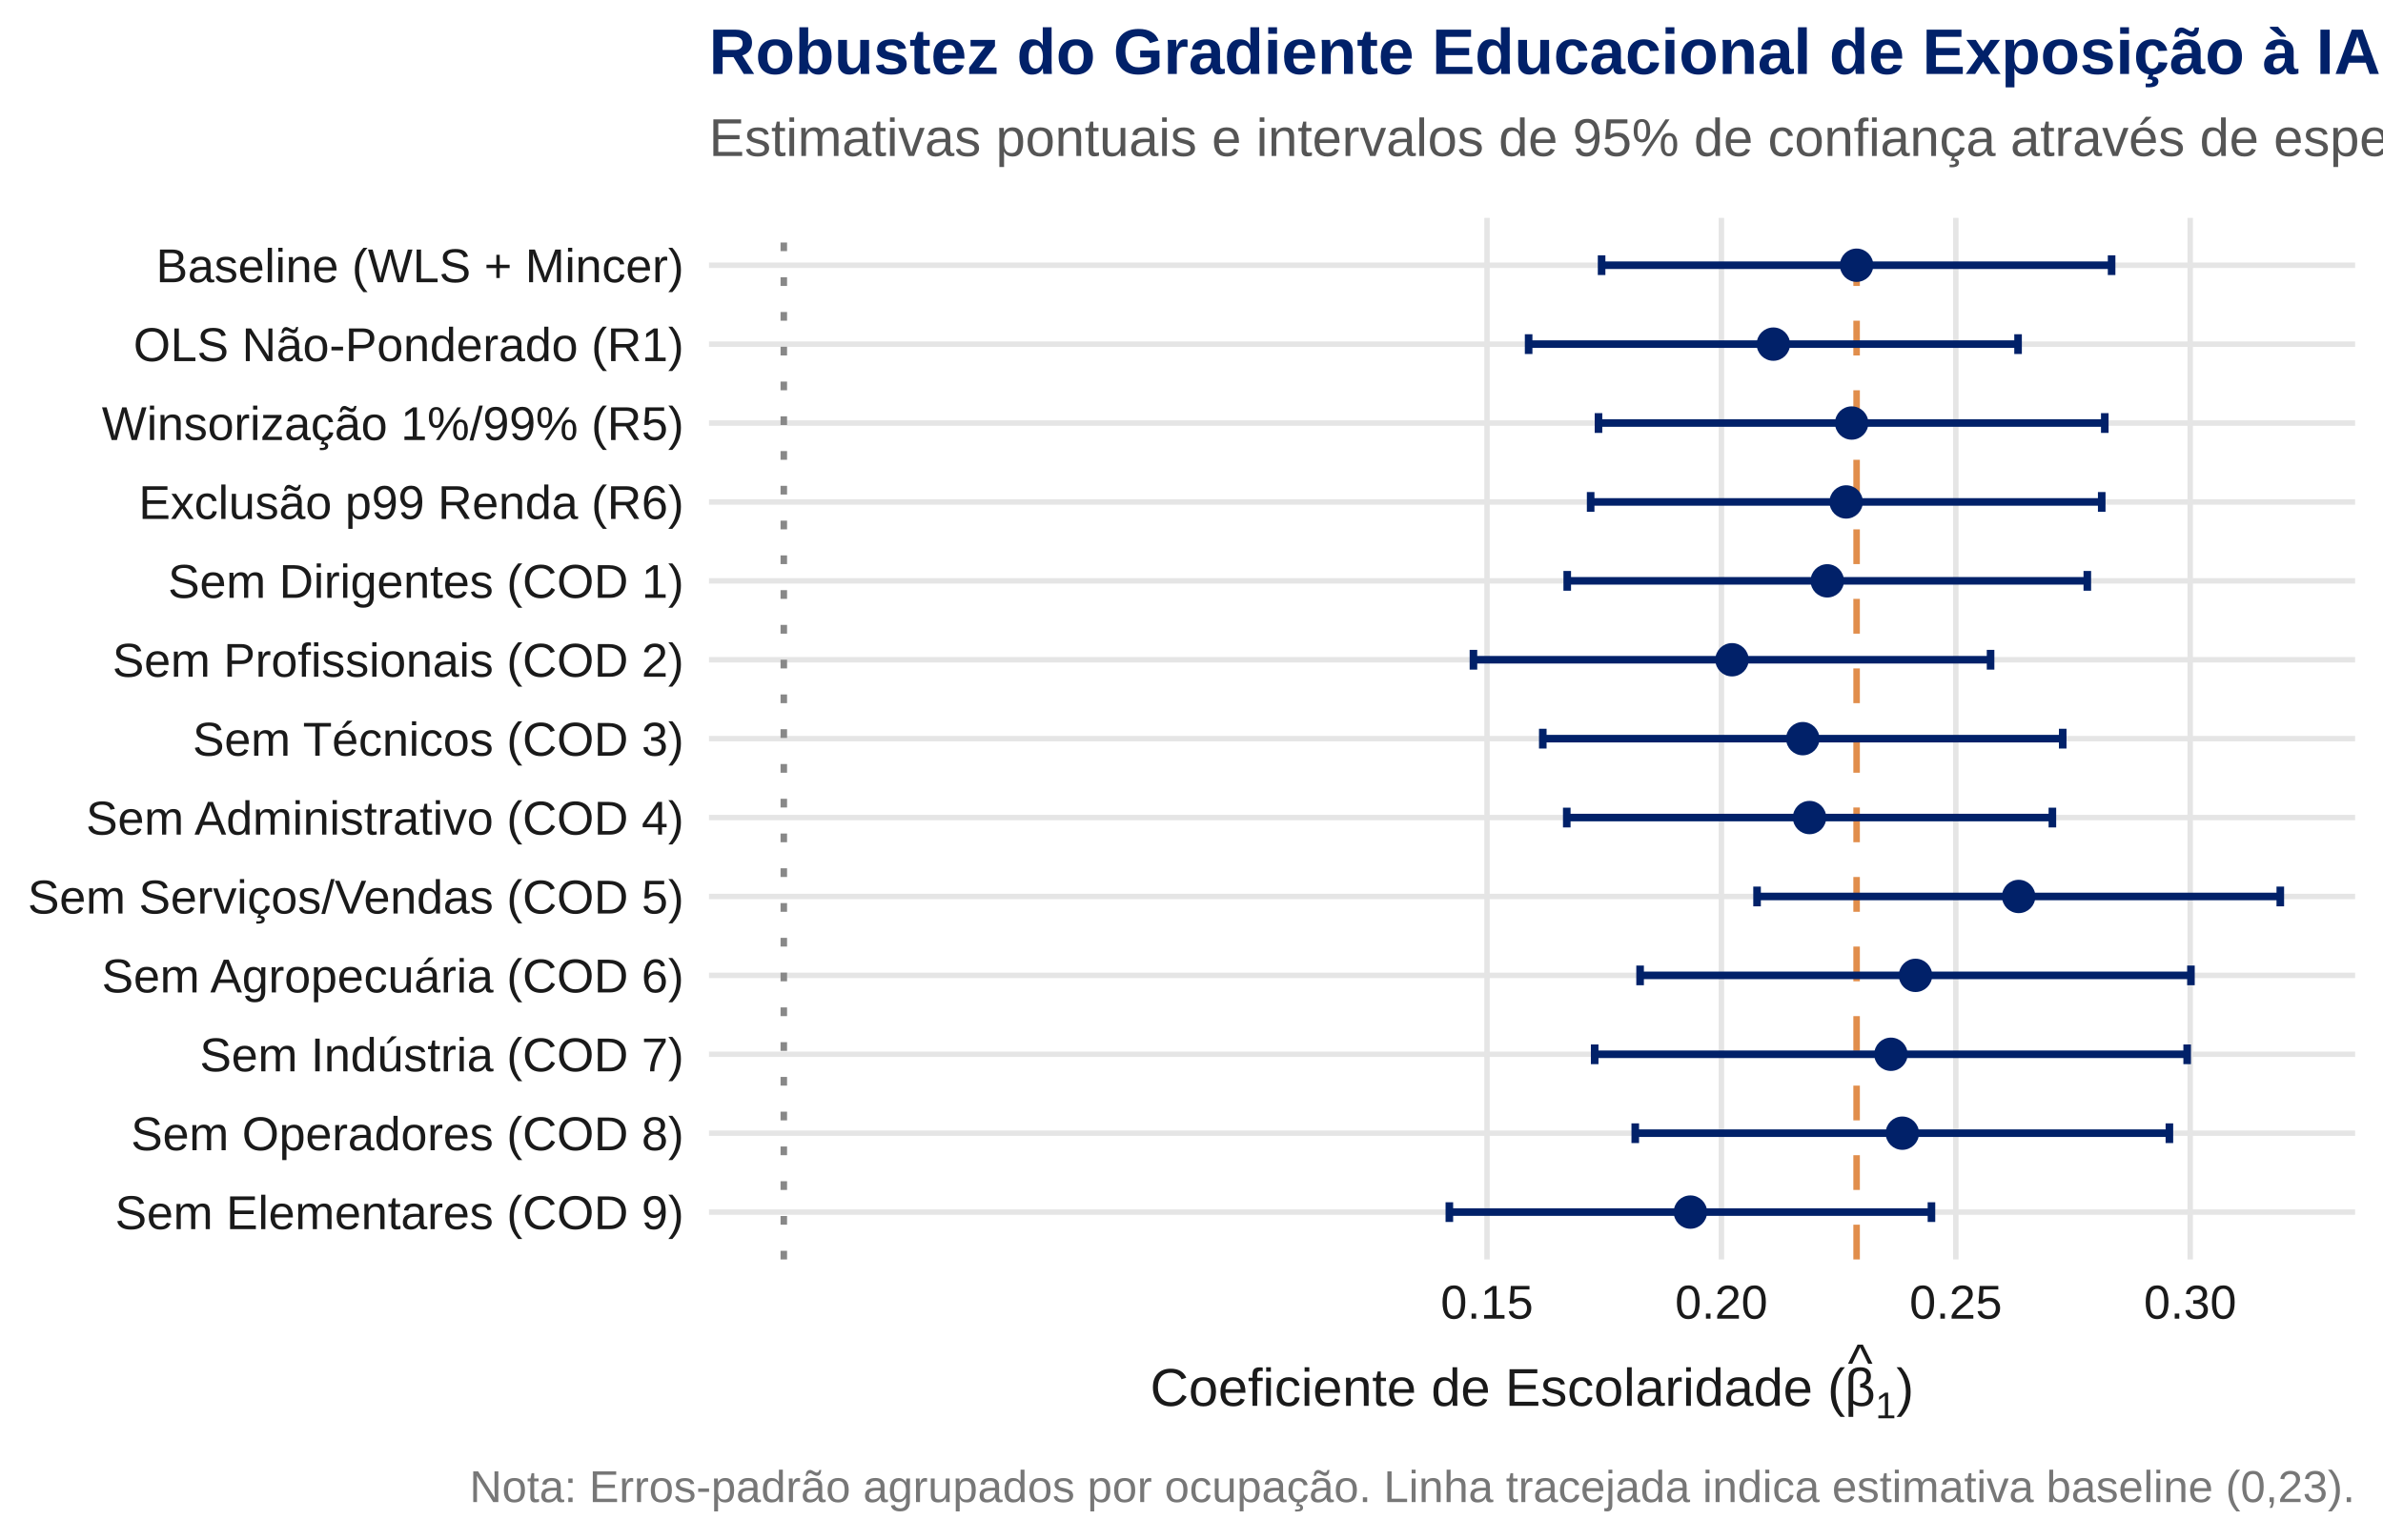
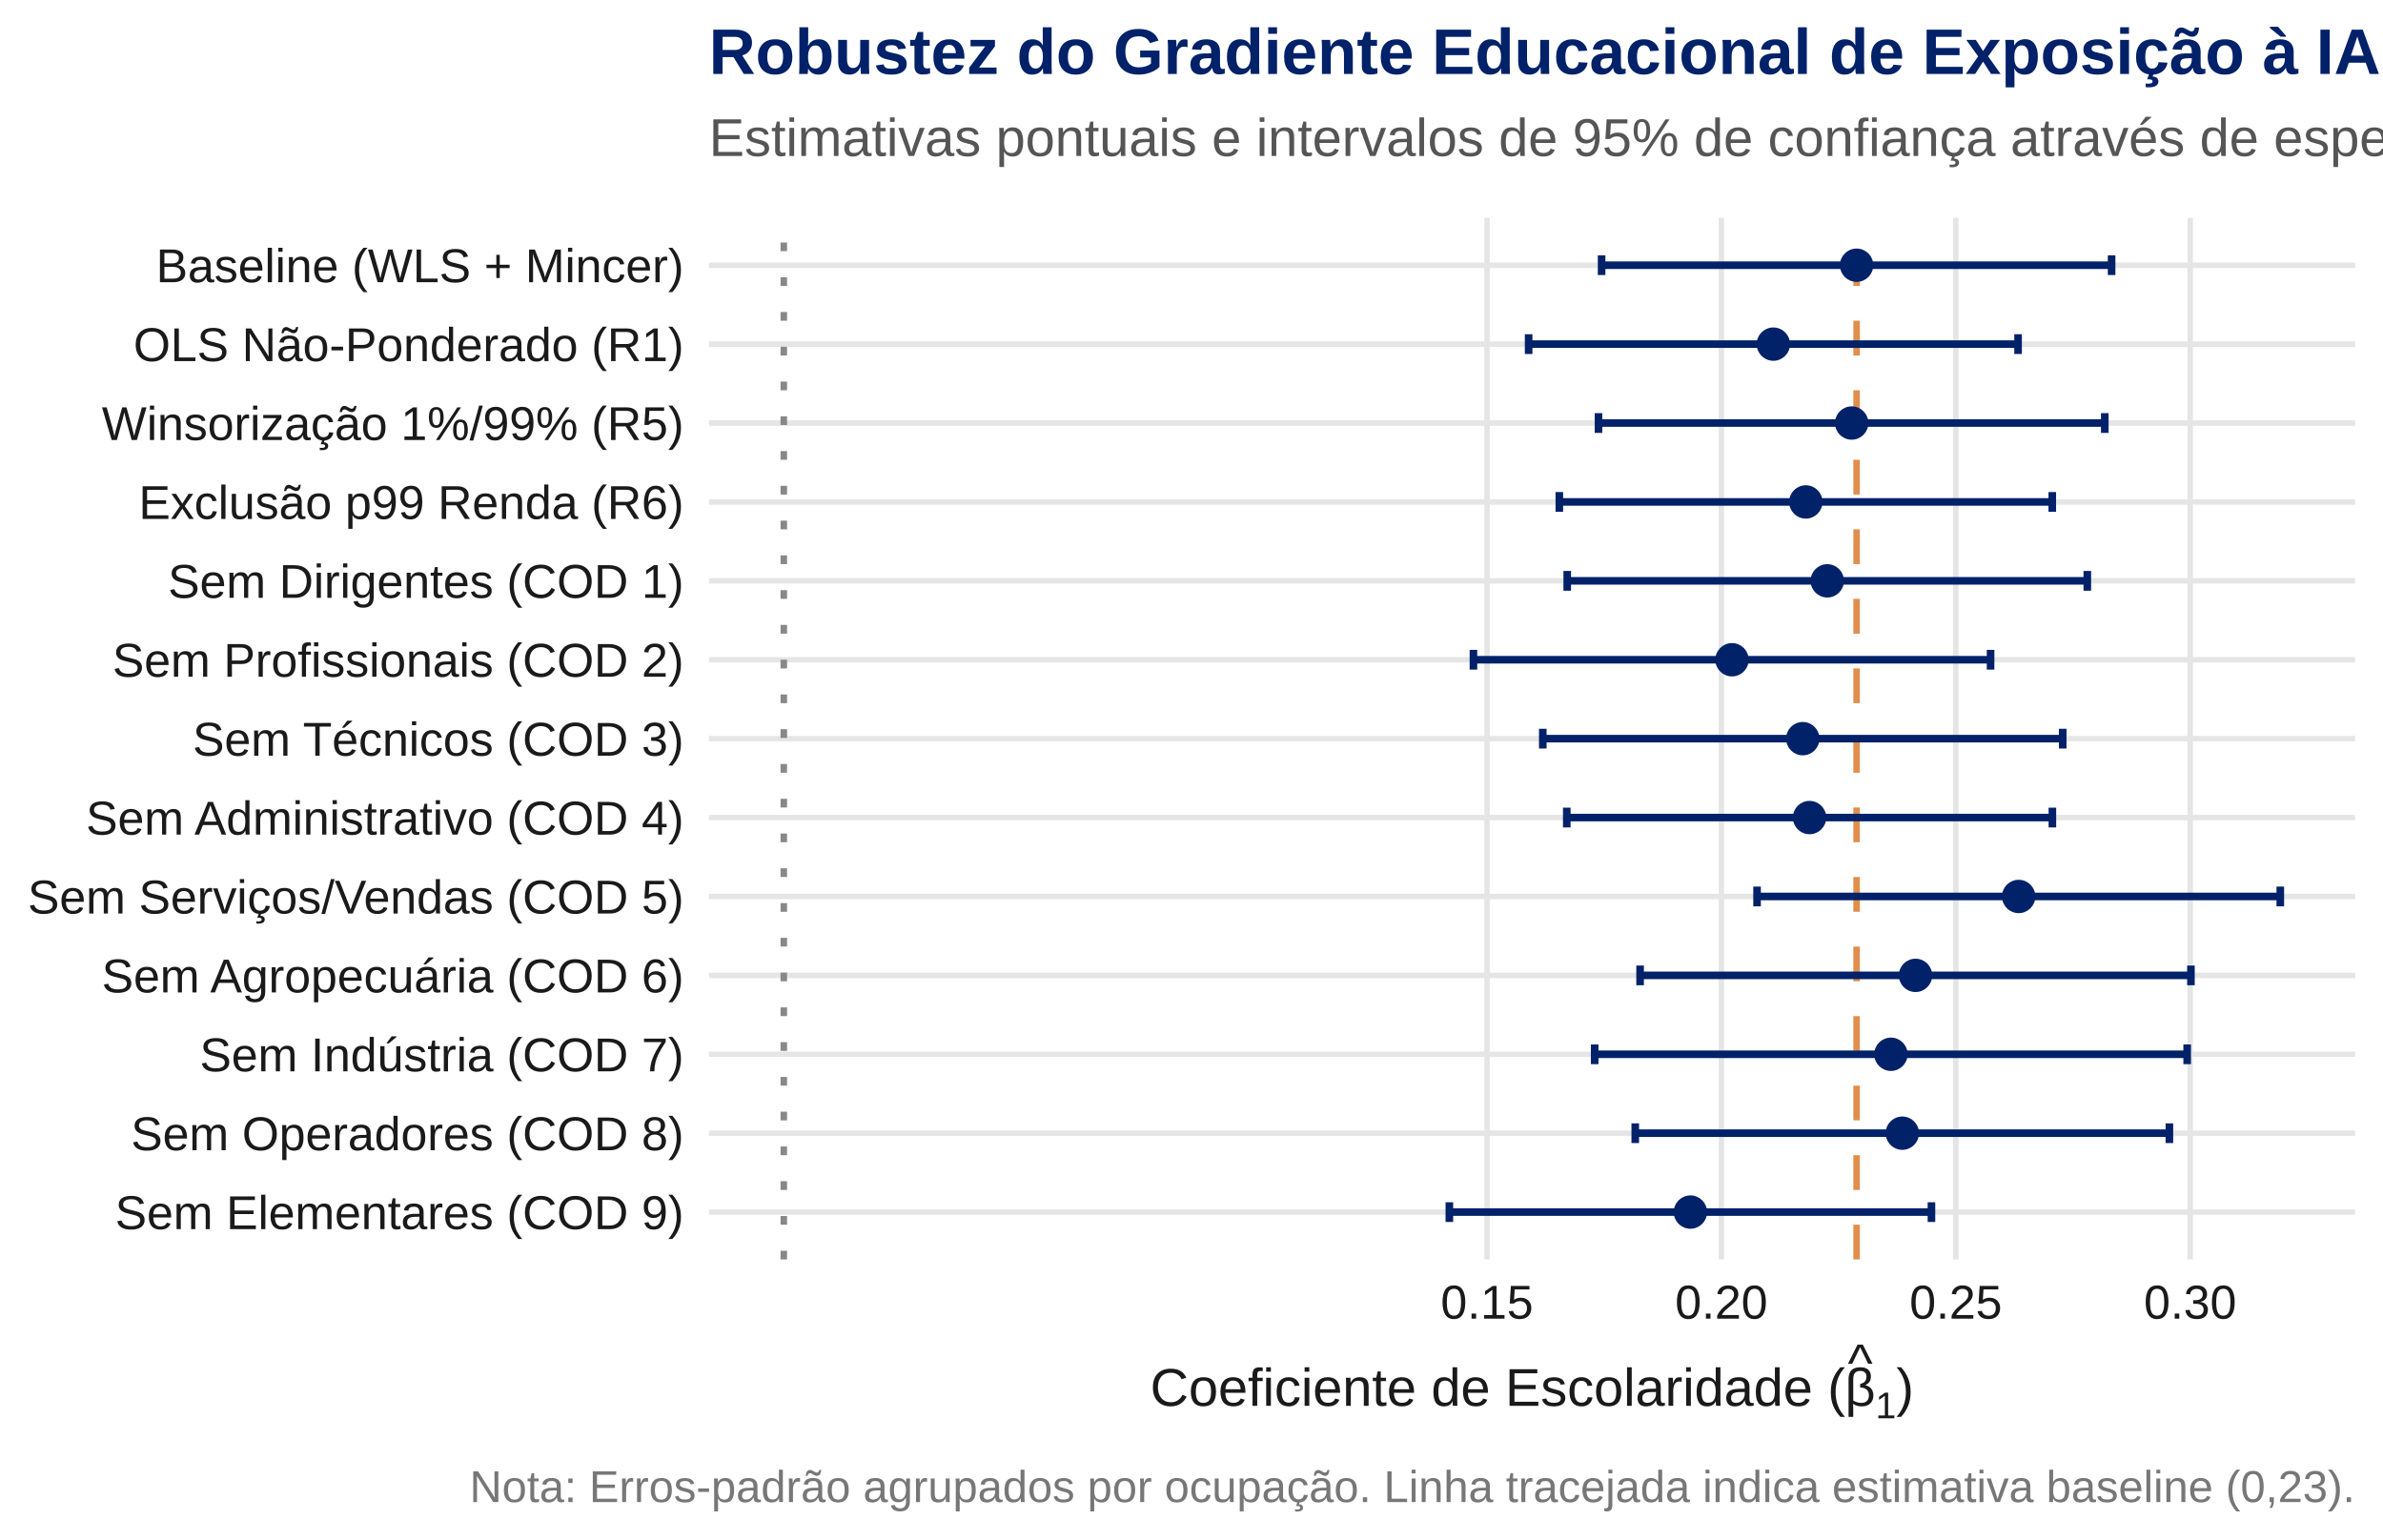
<svg xmlns="http://www.w3.org/2000/svg" width="468.00pt" height="302.40pt" viewBox="0 0 468.00 302.40">
  <g class="svglite">
    <defs>
      <style type="text/css">
    .svglite line, .svglite polyline, .svglite polygon, .svglite path, .svglite rect, .svglite circle {
      fill: none;
      stroke: #000000;
      stroke-linecap: round;
      stroke-linejoin: round;
      stroke-miterlimit: 10.00;
    }
    .svglite text {
      white-space: pre;
    }
    .svglite g.glyphgroup path {
      fill: inherit;
      stroke: none;
    }
  </style>
    </defs>
    <rect width="100%" height="100%" style="stroke: none; fill: none;" />
    <defs>
      <clipPath id="cpMC4wMHw0NjguMDB8MC4wMHwzMDIuNDA=">
        <rect x="0.00" y="0.00" width="468.00" height="302.40" />
      </clipPath>
    </defs>
    <g clip-path="url(#cpMC4wMHw0NjguMDB8MC4wMHwzMDIuNDA=)">
      <rect x="0.00" y="-0" width="468.00" height="302.40" style="stroke-width: 1.07; stroke: none;" />
    </g>
    <defs>
      <clipPath id="cpMTM5LjI0fDQ2Mi41Mnw0Mi44MHwyNDcuNDE=">
        <rect x="139.24" y="42.80" width="323.28" height="204.61" />
      </clipPath>
    </defs>
    <g clip-path="url(#cpMTM5LjI0fDQ2Mi41Mnw0Mi44MHwyNDcuNDE=)">
      <rect x="139.24" y="42.80" width="323.28" height="204.61" style="stroke-width: 1.07; stroke: none;" />
      <polyline points="139.24,238.10 462.52,238.10 " style="stroke-width: 1.07; stroke: #E5E5E5; stroke-linecap: butt;" />
      <polyline points="139.24,222.60 462.52,222.60 " style="stroke-width: 1.07; stroke: #E5E5E5; stroke-linecap: butt;" />
      <polyline points="139.24,207.10 462.52,207.10 " style="stroke-width: 1.07; stroke: #E5E5E5; stroke-linecap: butt;" />
      <polyline points="139.24,191.60 462.52,191.60 " style="stroke-width: 1.07; stroke: #E5E5E5; stroke-linecap: butt;" />
      <polyline points="139.24,176.10 462.52,176.10 " style="stroke-width: 1.07; stroke: #E5E5E5; stroke-linecap: butt;" />
      <polyline points="139.24,160.60 462.52,160.60 " style="stroke-width: 1.07; stroke: #E5E5E5; stroke-linecap: butt;" />
      <polyline points="139.24,145.10 462.52,145.10 " style="stroke-width: 1.07; stroke: #E5E5E5; stroke-linecap: butt;" />
      <polyline points="139.24,129.60 462.52,129.60 " style="stroke-width: 1.07; stroke: #E5E5E5; stroke-linecap: butt;" />
      <polyline points="139.24,114.10 462.52,114.10 " style="stroke-width: 1.07; stroke: #E5E5E5; stroke-linecap: butt;" />
      <polyline points="139.24,98.60 462.52,98.60 " style="stroke-width: 1.07; stroke: #E5E5E5; stroke-linecap: butt;" />
      <polyline points="139.24,83.10 462.52,83.10 " style="stroke-width: 1.07; stroke: #E5E5E5; stroke-linecap: butt;" />
      <polyline points="139.24,67.60 462.52,67.60 " style="stroke-width: 1.07; stroke: #E5E5E5; stroke-linecap: butt;" />
      <polyline points="139.24,52.10 462.52,52.10 " style="stroke-width: 1.07; stroke: #E5E5E5; stroke-linecap: butt;" />
      <polyline points="292.04,247.41 292.04,42.80 " style="stroke-width: 1.07; stroke: #E5E5E5; stroke-linecap: butt;" />
      <polyline points="338.07,247.41 338.07,42.80 " style="stroke-width: 1.07; stroke: #E5E5E5; stroke-linecap: butt;" />
      <polyline points="384.11,247.41 384.11,42.80 " style="stroke-width: 1.07; stroke: #E5E5E5; stroke-linecap: butt;" />
      <polyline points="430.14,247.41 430.14,42.80 " style="stroke-width: 1.07; stroke: #E5E5E5; stroke-linecap: butt;" />
      <line x1="153.93" y1="247.41" x2="153.93" y2="42.80" style="stroke-width: 1.28; stroke: #888888; stroke-dasharray: 1.71,5.12; stroke-linecap: butt;" />
      <line x1="364.62" y1="247.41" x2="364.62" y2="42.80" style="stroke-width: 1.28; stroke: #D55E00; stroke-opacity: 0.70; stroke-dasharray: 6.83,6.83; stroke-linecap: butt;" />
      <polyline points="414.70,54.03 414.70,50.16 " style="stroke-width: 1.49; stroke: #012169; stroke-linecap: butt;" />
      <polyline points="414.70,52.10 314.54,52.10 " style="stroke-width: 1.49; stroke: #012169; stroke-linecap: butt;" />
      <polyline points="314.54,54.03 314.54,50.16 " style="stroke-width: 1.49; stroke: #012169; stroke-linecap: butt;" />
      <polyline points="396.33,69.54 396.33,65.66 " style="stroke-width: 1.49; stroke: #012169; stroke-linecap: butt;" />
      <polyline points="396.33,67.60 300.21,67.60 " style="stroke-width: 1.49; stroke: #012169; stroke-linecap: butt;" />
      <polyline points="300.21,69.54 300.21,65.66 " style="stroke-width: 1.49; stroke: #012169; stroke-linecap: butt;" />
      <polyline points="413.36,85.04 413.36,81.16 " style="stroke-width: 1.49; stroke: #012169; stroke-linecap: butt;" />
      <polyline points="413.36,83.10 313.93,83.10 " style="stroke-width: 1.49; stroke: #012169; stroke-linecap: butt;" />
      <polyline points="313.93,85.04 313.93,81.16 " style="stroke-width: 1.49; stroke: #012169; stroke-linecap: butt;" />
-       <polyline points="412.76,100.54 412.76,96.66 " style="stroke-width: 1.49; stroke: #012169; stroke-linecap: butt;" />
-       <polyline points="412.76,98.60 312.39,98.60 " style="stroke-width: 1.49; stroke: #012169; stroke-linecap: butt;" />
-       <polyline points="312.39,100.54 312.39,96.66 " style="stroke-width: 1.49; stroke: #012169; stroke-linecap: butt;" />
+       <polyline points="403.05,100.54 403.05,96.66 " style="stroke-width: 1.49; stroke: #012169; stroke-linecap: butt;" />
+       <polyline points="403.05,98.60 306.24,98.60 " style="stroke-width: 1.49; stroke: #012169; stroke-linecap: butt;" />
+       <polyline points="306.24,100.54 306.24,96.66 " style="stroke-width: 1.49; stroke: #012169; stroke-linecap: butt;" />
      <polyline points="409.93,116.04 409.93,112.16 " style="stroke-width: 1.49; stroke: #012169; stroke-linecap: butt;" />
      <polyline points="409.93,114.10 307.79,114.10 " style="stroke-width: 1.49; stroke: #012169; stroke-linecap: butt;" />
      <polyline points="307.79,116.04 307.79,112.16 " style="stroke-width: 1.49; stroke: #012169; stroke-linecap: butt;" />
      <polyline points="390.93,131.54 390.93,127.66 " style="stroke-width: 1.49; stroke: #012169; stroke-linecap: butt;" />
      <polyline points="390.93,129.60 289.37,129.60 " style="stroke-width: 1.49; stroke: #012169; stroke-linecap: butt;" />
      <polyline points="289.37,131.54 289.37,127.66 " style="stroke-width: 1.49; stroke: #012169; stroke-linecap: butt;" />
      <polyline points="405.10,147.04 405.10,143.16 " style="stroke-width: 1.49; stroke: #012169; stroke-linecap: butt;" />
      <polyline points="405.10,145.10 302.99,145.10 " style="stroke-width: 1.49; stroke: #012169; stroke-linecap: butt;" />
      <polyline points="302.99,147.04 302.99,143.16 " style="stroke-width: 1.49; stroke: #012169; stroke-linecap: butt;" />
      <polyline points="403.07,162.54 403.07,158.66 " style="stroke-width: 1.49; stroke: #012169; stroke-linecap: butt;" />
      <polyline points="403.07,160.60 307.70,160.60 " style="stroke-width: 1.49; stroke: #012169; stroke-linecap: butt;" />
      <polyline points="307.70,162.54 307.70,158.66 " style="stroke-width: 1.49; stroke: #012169; stroke-linecap: butt;" />
      <polyline points="447.83,178.04 447.83,174.16 " style="stroke-width: 1.49; stroke: #012169; stroke-linecap: butt;" />
      <polyline points="447.83,176.10 345.07,176.10 " style="stroke-width: 1.49; stroke: #012169; stroke-linecap: butt;" />
      <polyline points="345.07,178.04 345.07,174.16 " style="stroke-width: 1.49; stroke: #012169; stroke-linecap: butt;" />
      <polyline points="430.28,193.54 430.28,189.67 " style="stroke-width: 1.49; stroke: #012169; stroke-linecap: butt;" />
      <polyline points="430.28,191.60 322.10,191.60 " style="stroke-width: 1.49; stroke: #012169; stroke-linecap: butt;" />
      <polyline points="322.10,193.54 322.10,189.67 " style="stroke-width: 1.49; stroke: #012169; stroke-linecap: butt;" />
      <polyline points="429.54,209.04 429.54,205.17 " style="stroke-width: 1.49; stroke: #012169; stroke-linecap: butt;" />
      <polyline points="429.54,207.10 313.18,207.10 " style="stroke-width: 1.49; stroke: #012169; stroke-linecap: butt;" />
      <polyline points="313.18,209.04 313.18,205.17 " style="stroke-width: 1.49; stroke: #012169; stroke-linecap: butt;" />
      <polyline points="426.05,224.54 426.05,220.67 " style="stroke-width: 1.49; stroke: #012169; stroke-linecap: butt;" />
      <polyline points="426.05,222.60 321.15,222.60 " style="stroke-width: 1.49; stroke: #012169; stroke-linecap: butt;" />
      <polyline points="321.15,224.54 321.15,220.67 " style="stroke-width: 1.49; stroke: #012169; stroke-linecap: butt;" />
      <polyline points="379.32,240.04 379.32,236.17 " style="stroke-width: 1.49; stroke: #012169; stroke-linecap: butt;" />
      <polyline points="379.32,238.10 284.64,238.10 " style="stroke-width: 1.49; stroke: #012169; stroke-linecap: butt;" />
      <polyline points="284.64,240.04 284.64,236.17 " style="stroke-width: 1.49; stroke: #012169; stroke-linecap: butt;" />
      <circle cx="364.62" cy="52.10" r="2.92" style="stroke-width: 0.71; stroke: #012169; fill: #012169;" />
      <circle cx="348.27" cy="67.60" r="2.92" style="stroke-width: 0.71; stroke: #012169; fill: #012169;" />
      <circle cx="363.65" cy="83.10" r="2.92" style="stroke-width: 0.71; stroke: #012169; fill: #012169;" />
-       <circle cx="362.57" cy="98.60" r="2.92" style="stroke-width: 0.71; stroke: #012169; fill: #012169;" />
+       <circle cx="354.65" cy="98.60" r="2.92" style="stroke-width: 0.71; stroke: #012169; fill: #012169;" />
      <circle cx="358.86" cy="114.10" r="2.92" style="stroke-width: 0.71; stroke: #012169; fill: #012169;" />
      <circle cx="340.15" cy="129.60" r="2.92" style="stroke-width: 0.71; stroke: #012169; fill: #012169;" />
      <circle cx="354.05" cy="145.10" r="2.92" style="stroke-width: 0.71; stroke: #012169; fill: #012169;" />
      <circle cx="355.38" cy="160.60" r="2.92" style="stroke-width: 0.71; stroke: #012169; fill: #012169;" />
      <circle cx="396.45" cy="176.10" r="2.92" style="stroke-width: 0.71; stroke: #012169; fill: #012169;" />
      <circle cx="376.19" cy="191.60" r="2.92" style="stroke-width: 0.71; stroke: #012169; fill: #012169;" />
      <circle cx="371.36" cy="207.10" r="2.92" style="stroke-width: 0.71; stroke: #012169; fill: #012169;" />
      <circle cx="373.60" cy="222.60" r="2.92" style="stroke-width: 0.71; stroke: #012169; fill: #012169;" />
      <circle cx="331.98" cy="238.10" r="2.92" style="stroke-width: 0.71; stroke: #012169; fill: #012169;" />
    </g>
    <g clip-path="url(#cpMC4wMHw0NjguMDB8MC4wMHwzMDIuNDA=)">
      <text x="134.31" y="241.45" text-anchor="end" style="font-size: 9.35px;fill: #1A1A1A; font-family: &quot;Arial&quot;;" textLength="111.67px" lengthAdjust="spacingAndGlyphs">Sem Elementares (COD 9)</text>
      <text x="134.31" y="225.95" text-anchor="end" style="font-size: 9.35px;fill: #1A1A1A; font-family: &quot;Arial&quot;;" textLength="108.56px" lengthAdjust="spacingAndGlyphs">Sem Operadores (COD 8)</text>
      <text x="134.31" y="210.45" text-anchor="end" style="font-size: 9.35px;fill: #1A1A1A; font-family: &quot;Arial&quot;;" textLength="95.05px" lengthAdjust="spacingAndGlyphs">Sem Indústria (COD 7)</text>
      <text x="134.31" y="194.95" text-anchor="end" style="font-size: 9.35px;fill: #1A1A1A; font-family: &quot;Arial&quot;;" textLength="114.30px" lengthAdjust="spacingAndGlyphs">Sem Agropecuária (COD 6)</text>
      <text x="134.31" y="179.45" text-anchor="end" style="font-size: 9.35px;fill: #1A1A1A; font-family: &quot;Arial&quot;;" textLength="128.83px" lengthAdjust="spacingAndGlyphs">Sem Serviços/Vendas (COD 5)</text>
      <text x="134.31" y="163.95" text-anchor="end" style="font-size: 9.35px;fill: #1A1A1A; font-family: &quot;Arial&quot;;" textLength="117.38px" lengthAdjust="spacingAndGlyphs">Sem Administrativo (COD 4)</text>
      <text x="134.31" y="148.45" text-anchor="end" style="font-size: 9.35px;fill: #1A1A1A; font-family: &quot;Arial&quot;;" textLength="96.42px" lengthAdjust="spacingAndGlyphs">Sem Técnicos (COD 3)</text>
      <text x="134.31" y="132.94" text-anchor="end" style="font-size: 9.35px;fill: #1A1A1A; font-family: &quot;Arial&quot;;" textLength="112.19px" lengthAdjust="spacingAndGlyphs">Sem Profissionais (COD 2)</text>
      <text x="134.31" y="117.44" text-anchor="end" style="font-size: 9.35px;fill: #1A1A1A; font-family: &quot;Arial&quot;;" textLength="101.28px" lengthAdjust="spacingAndGlyphs">Sem Dirigentes (COD 1)</text>
      <text x="134.31" y="101.94" text-anchor="end" style="font-size: 9.35px;fill: #1A1A1A; font-family: &quot;Arial&quot;;" textLength="107.06px" lengthAdjust="spacingAndGlyphs">Exclusão p99 Renda (R6)</text>
      <text x="134.31" y="86.44" text-anchor="end" style="font-size: 9.35px;fill: #1A1A1A; font-family: &quot;Arial&quot;;" textLength="114.30px" lengthAdjust="spacingAndGlyphs">Winsorização 1%/99% (R5)</text>
      <text x="134.31" y="70.94" text-anchor="end" style="font-size: 9.35px;fill: #1A1A1A; font-family: &quot;Arial&quot;;" textLength="108.09px" lengthAdjust="spacingAndGlyphs">OLS Não-Ponderado (R1)</text>
      <text x="134.31" y="55.44" text-anchor="end" style="font-size: 9.35px;fill: #1A1A1A; font-family: &quot;Arial&quot;;" textLength="103.62px" lengthAdjust="spacingAndGlyphs">Baseline (WLS + Mincer)</text>
      <text x="292.04" y="259.03" text-anchor="middle" style="font-size: 9.35px;fill: #1A1A1A; font-family: &quot;Arial&quot;;" textLength="18.20px" lengthAdjust="spacingAndGlyphs">0.15</text>
      <text x="338.07" y="259.03" text-anchor="middle" style="font-size: 9.35px;fill: #1A1A1A; font-family: &quot;Arial&quot;;" textLength="18.20px" lengthAdjust="spacingAndGlyphs">0.20</text>
      <text x="384.11" y="259.03" text-anchor="middle" style="font-size: 9.35px;fill: #1A1A1A; font-family: &quot;Arial&quot;;" textLength="18.20px" lengthAdjust="spacingAndGlyphs">0.25</text>
      <text x="430.14" y="259.03" text-anchor="middle" style="font-size: 9.35px;fill: #1A1A1A; font-family: &quot;Arial&quot;;" textLength="18.20px" lengthAdjust="spacingAndGlyphs">0.30</text>
      <text x="225.89" y="276.16" style="font-size: 10.45px;fill: #1A1A1A; font-family: &quot;Arial&quot;;" textLength="136.44px" lengthAdjust="spacingAndGlyphs">Coeficiente de Escolaridade (</text>
      <text x="362.32" y="276.16" style="font-size: 10.45px;fill: #1A1A1A; font-family: &quot;Arial&quot;;" textLength="6.00px" lengthAdjust="spacingAndGlyphs">β</text>
      <text x="362.88" y="271.33" style="font-size: 10.45px;fill: #1A1A1A; font-family: &quot;Arial&quot;;" textLength="4.89px" lengthAdjust="spacingAndGlyphs">^</text>
      <text x="368.33" y="278.60" style="font-size: 7.31px;fill: #1A1A1A; font-family: &quot;Arial&quot;;" textLength="4.06px" lengthAdjust="spacingAndGlyphs">1</text>
      <text x="372.40" y="276.16" style="font-size: 10.45px;fill: #1A1A1A; font-family: &quot;Arial&quot;;" textLength="3.47px" lengthAdjust="spacingAndGlyphs">)</text>
      <text x="139.24" y="30.64" style="font-size: 10.45px;fill: #555555; font-family: &quot;Arial&quot;;" textLength="432.00px" lengthAdjust="spacingAndGlyphs">Estimativas pontuais e intervalos de 95% de confiança através de especificações alternativas</text>
      <text x="139.24" y="14.53" style="font-size: 12.65px; font-weight: bold;fill: #012169; font-family: &quot;Arial&quot;;" textLength="328.05px" lengthAdjust="spacingAndGlyphs">Robustez do Gradiente Educacional de Exposição à IA</text>
      <text x="462.52" y="295.07" text-anchor="end" style="font-size: 8.80px;fill: #777777; font-family: &quot;Arial&quot;;" textLength="369.98px" lengthAdjust="spacingAndGlyphs">Nota: Erros-padrão agrupados por ocupação. Linha tracejada indica estimativa baseline (0,23).</text>
    </g>
  </g>
</svg>
